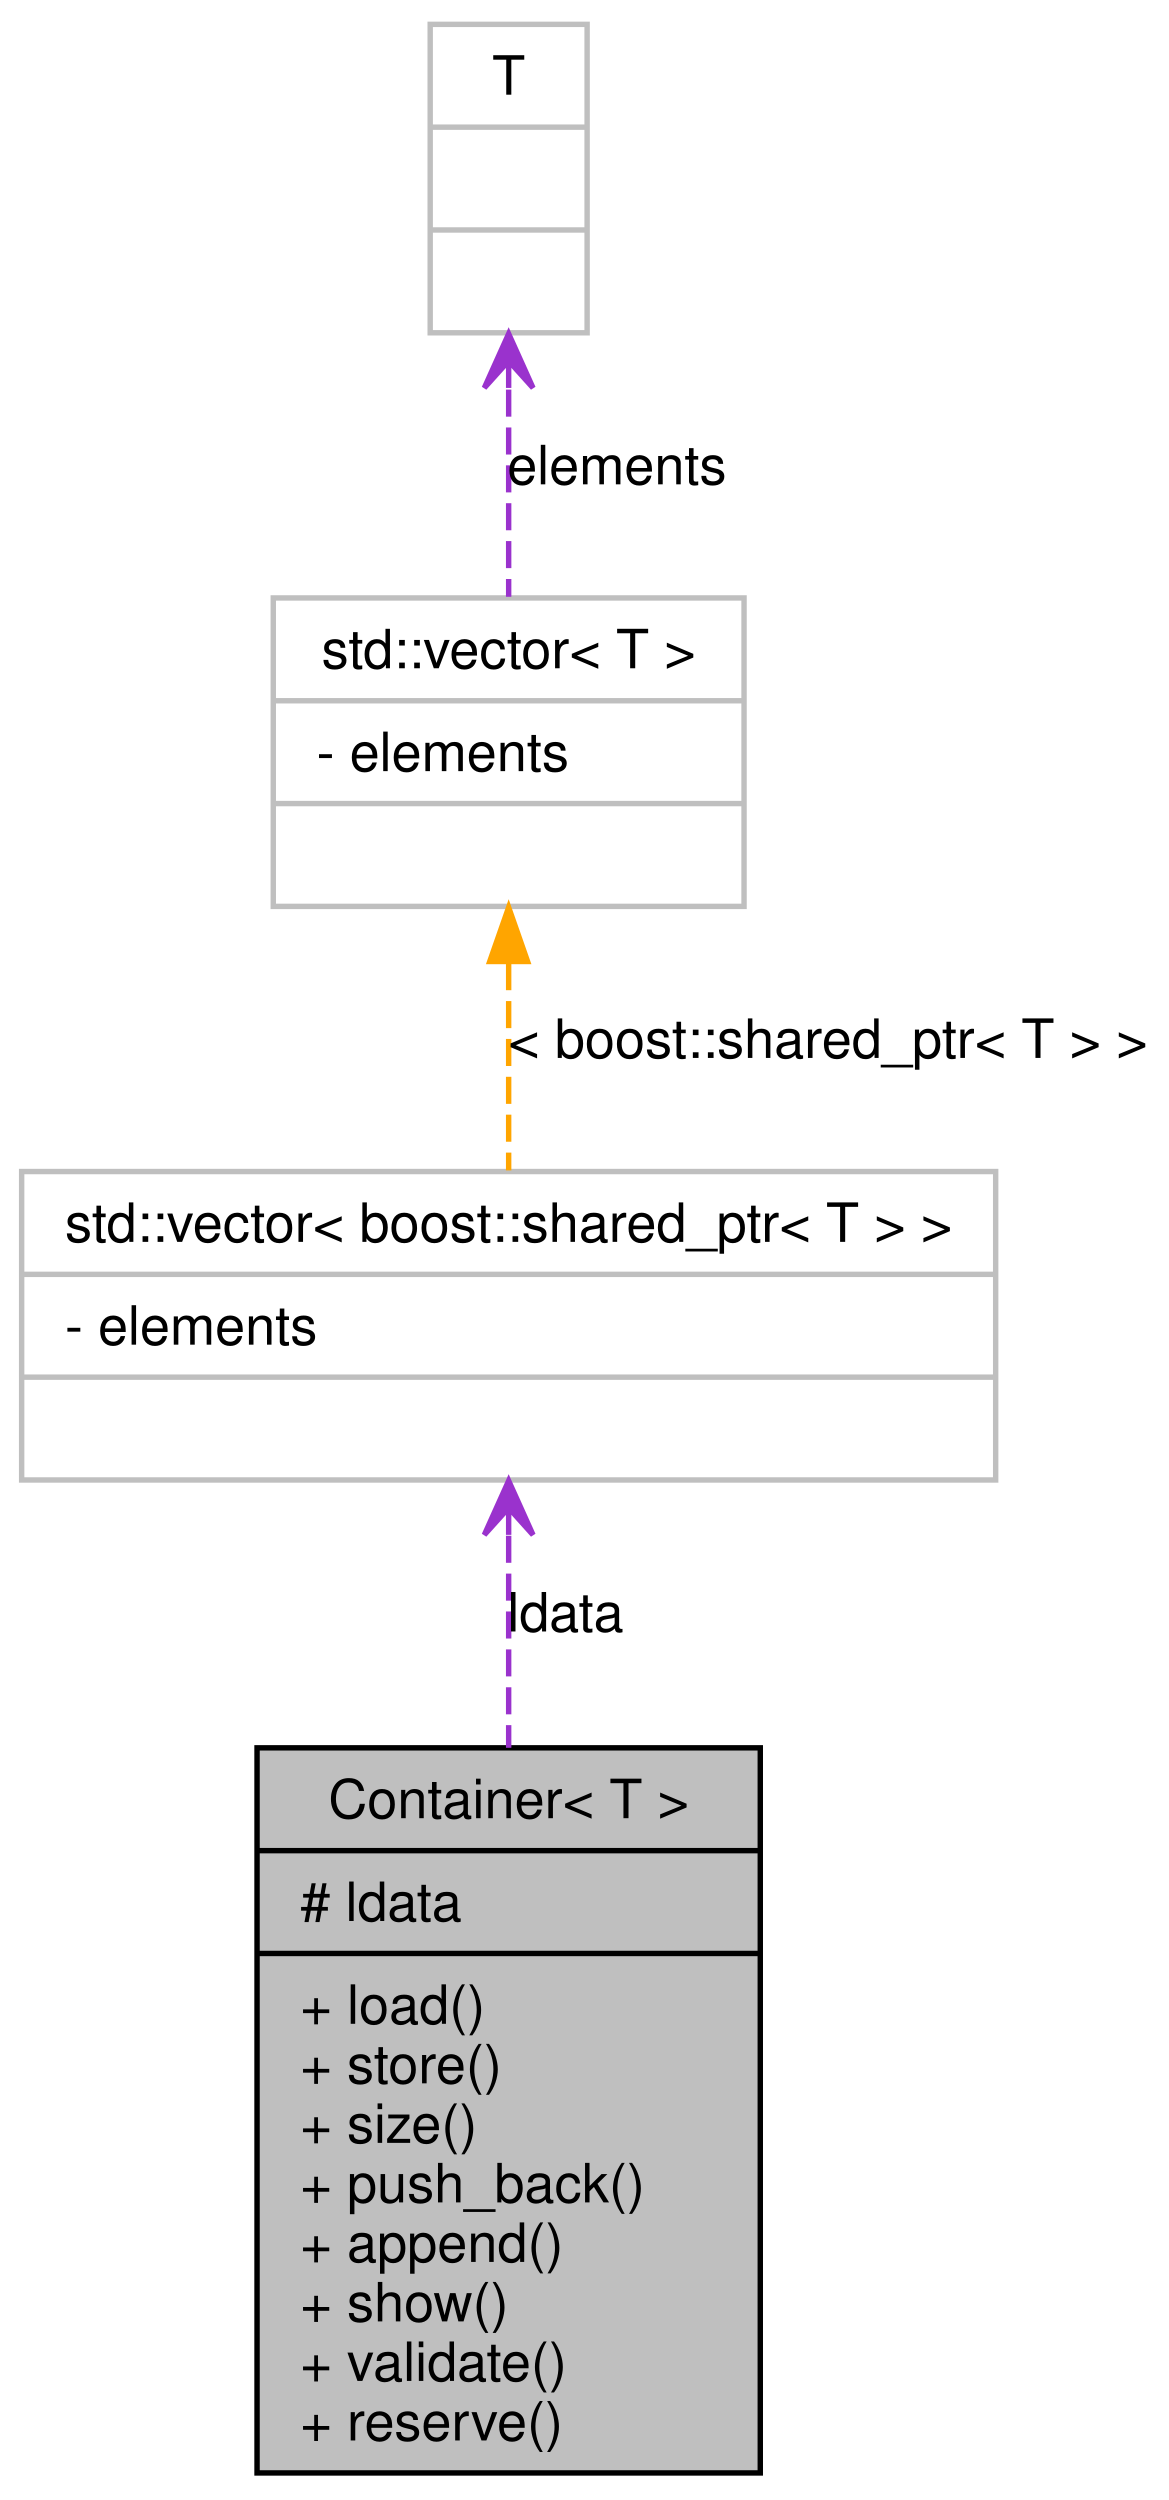
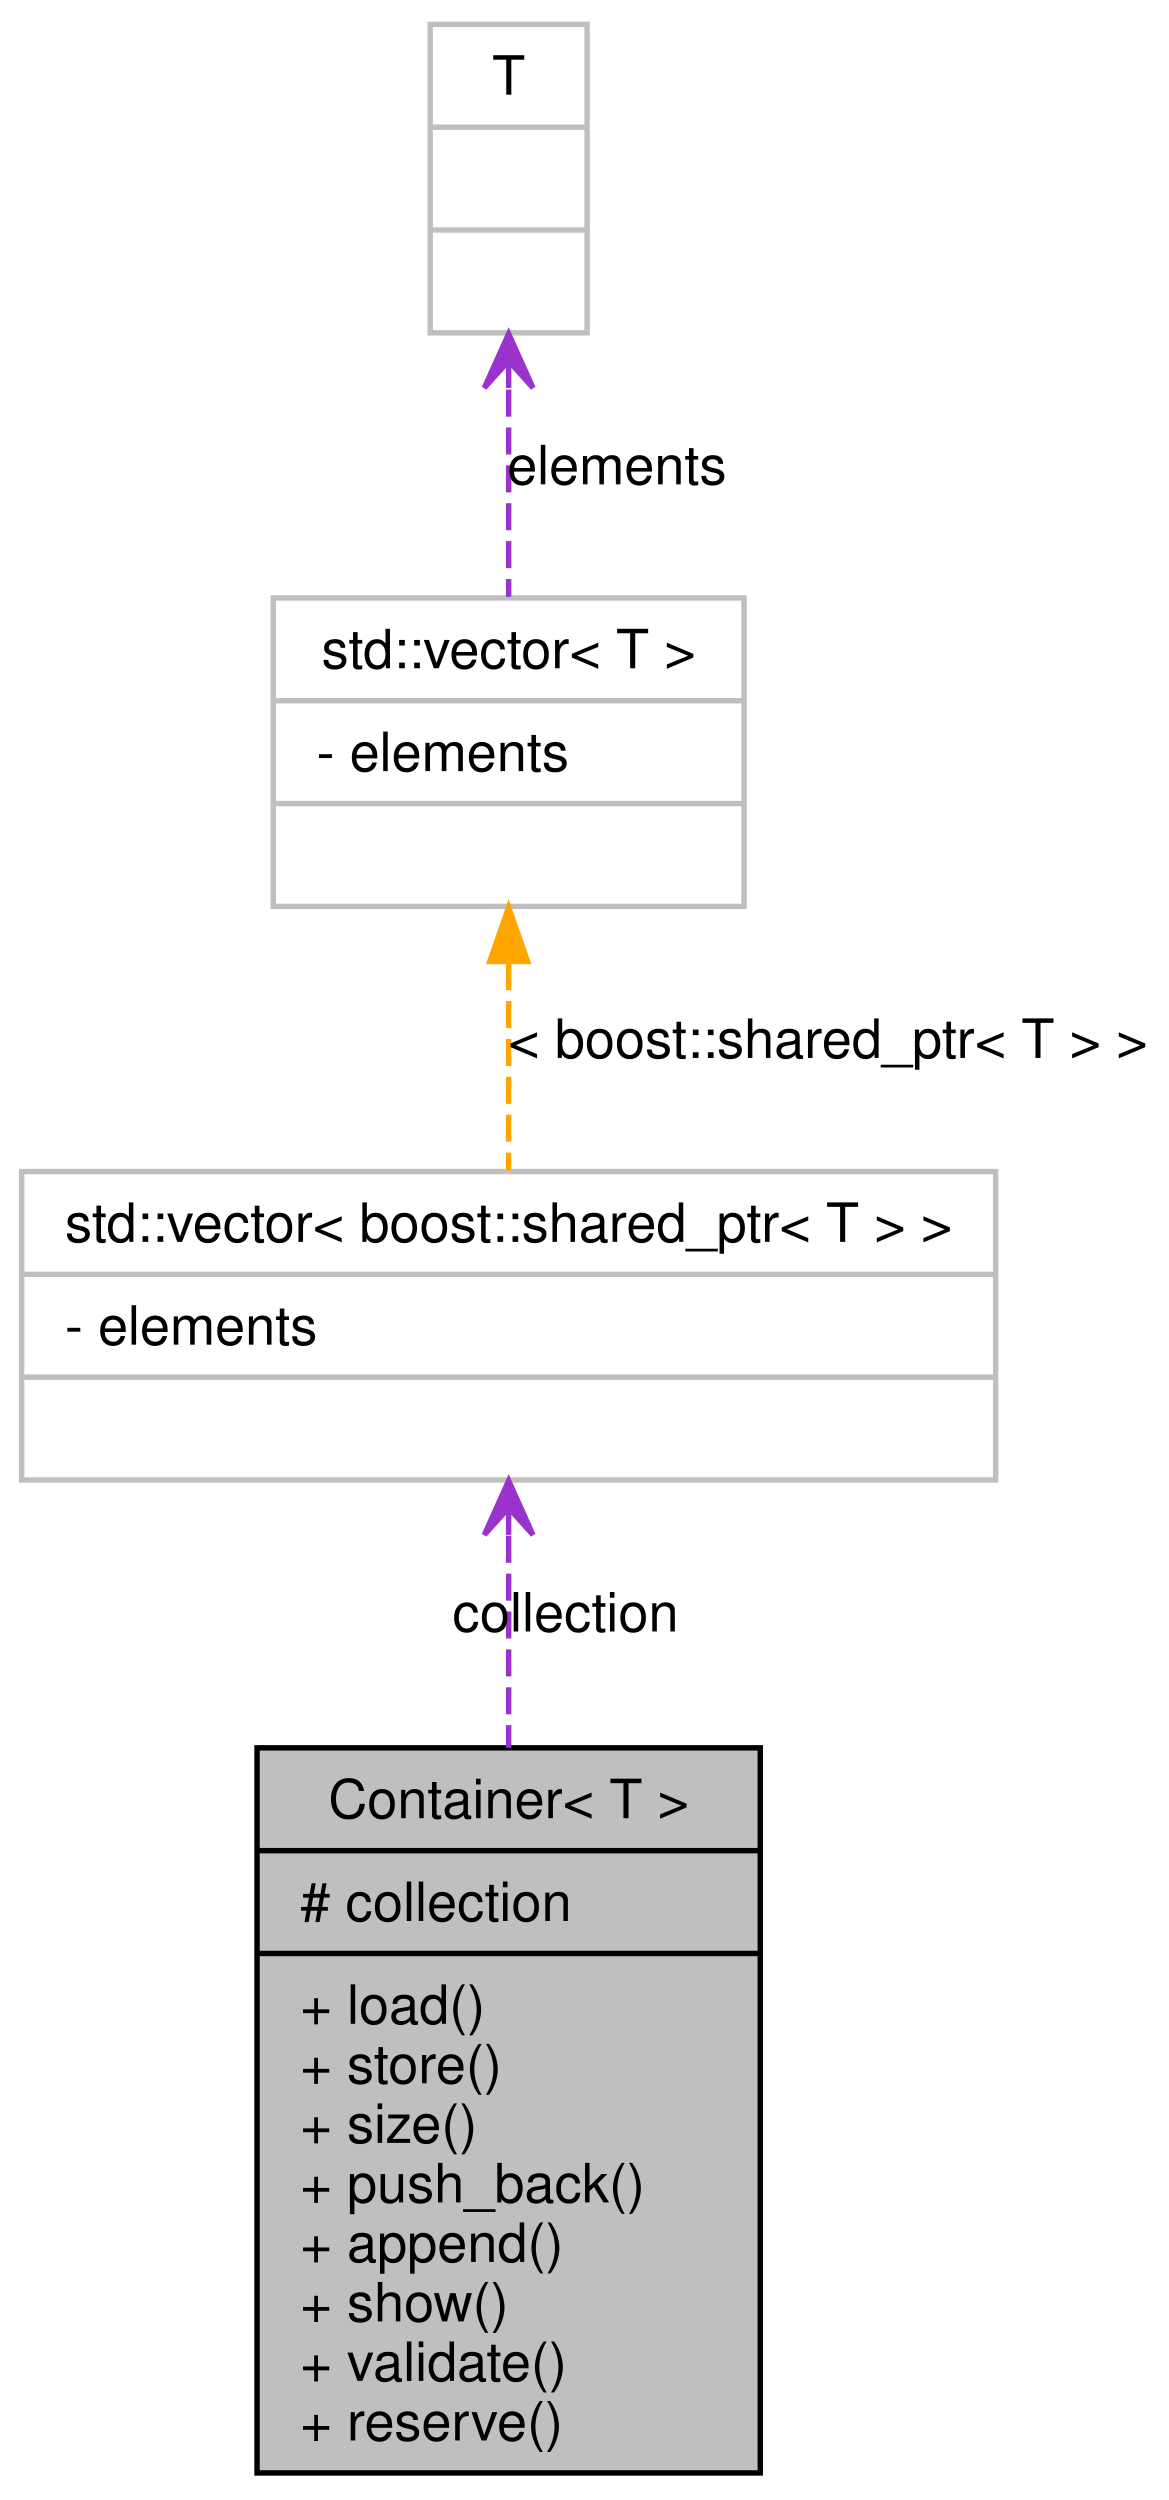
<svg xmlns="http://www.w3.org/2000/svg" xmlns:xlink="http://www.w3.org/1999/xlink" width="216pt" height="462pt" viewBox="0.00 0.00 216.00 462.00">
  <g id="graph1" class="graph" transform="scale(1 1) rotate(0) translate(4 458)">
    <polygon fill="white" stroke="white" points="-4,5 -4,-458 213,-458 213,5 -4,5" />
    <g id="node1" class="node">
      <polygon fill="#bfbfbf" stroke="black" points="43.5,-1 43.5,-135 136.5,-135 136.5,-1 43.5,-1" />
      <text text-anchor="middle" x="90" y="-122" font-family="Helvetica,sans-Serif" font-size="10.00">Container&lt; T &gt;</text>
      <polyline fill="none" stroke="black" points="43.5,-116 136.5,-116 " />
-       <text text-anchor="start" x="51.5" y="-103" font-family="Helvetica,sans-Serif" font-size="10.00"># ldata</text>
+       <text text-anchor="start" x="51.5" y="-103" font-family="Helvetica,sans-Serif" font-size="10.00"># collection</text>
      <polyline fill="none" stroke="black" points="43.5,-97 136.5,-97 " />
      <text text-anchor="start" x="51.5" y="-84" font-family="Helvetica,sans-Serif" font-size="10.00">+ load()</text>
      <text text-anchor="start" x="51.5" y="-73" font-family="Helvetica,sans-Serif" font-size="10.00">+ store()</text>
      <text text-anchor="start" x="51.5" y="-62" font-family="Helvetica,sans-Serif" font-size="10.00">+ size()</text>
      <text text-anchor="start" x="51.5" y="-51" font-family="Helvetica,sans-Serif" font-size="10.00">+ push_back()</text>
      <text text-anchor="start" x="51.5" y="-40" font-family="Helvetica,sans-Serif" font-size="10.00">+ append()</text>
      <text text-anchor="start" x="51.5" y="-29" font-family="Helvetica,sans-Serif" font-size="10.00">+ show()</text>
      <text text-anchor="start" x="51.5" y="-18" font-family="Helvetica,sans-Serif" font-size="10.00">+ validate()</text>
      <text text-anchor="start" x="51.5" y="-7" font-family="Helvetica,sans-Serif" font-size="10.00">+ reserve()</text>
    </g>
    <g id="node2" class="node">
      <polygon fill="white" stroke="#bfbfbf" points="0,-184.5 0,-241.5 180,-241.5 180,-184.5 0,-184.5" />
      <text text-anchor="middle" x="90" y="-228.5" font-family="Helvetica,sans-Serif" font-size="10.00">std::vector&lt; boost::shared_ptr&lt; T &gt; &gt;</text>
      <polyline fill="none" stroke="#bfbfbf" points="0,-222.5 180,-222.5 " />
      <text text-anchor="start" x="8" y="-209.5" font-family="Helvetica,sans-Serif" font-size="10.00">- elements</text>
      <polyline fill="none" stroke="#bfbfbf" points="0,-203.5 180,-203.5 " />
      <text text-anchor="middle" x="90" y="-190.5" font-family="Helvetica,sans-Serif" font-size="10.00"> </text>
    </g>
    <g id="edge2" class="edge">
      <path fill="none" stroke="#9a32cd" stroke-dasharray="5,2" d="M90,-174.197C90,-162.118 90,-148.433 90,-135.002" />
      <polygon fill="#9a32cd" stroke="#9a32cd" points="90,-184.353 85.5,-174.353 90,-179.353 90,-174.353 90,-174.353 90,-174.353 90,-179.353 94.5,-174.353 90,-184.353 90,-184.353" />
-       <text text-anchor="middle" x="100.5" y="-156.5" font-family="Helvetica,sans-Serif" font-size="10.00">ldata</text>
+       <text text-anchor="middle" x="100.5" y="-156.5" font-family="Helvetica,sans-Serif" font-size="10.00">collection</text>
    </g>
    <g id="node4" class="node">
      <a xlink:title="STL class.">
        <polygon fill="white" stroke="#bfbfbf" points="46.5,-290.5 46.5,-347.5 133.5,-347.5 133.5,-290.5 46.5,-290.5" />
        <text text-anchor="middle" x="90" y="-334.5" font-family="Helvetica,sans-Serif" font-size="10.00">std::vector&lt; T &gt;</text>
        <polyline fill="none" stroke="#bfbfbf" points="46.5,-328.5 133.5,-328.5 " />
        <text text-anchor="start" x="54.5" y="-315.5" font-family="Helvetica,sans-Serif" font-size="10.00">- elements</text>
        <polyline fill="none" stroke="#bfbfbf" points="46.5,-309.5 133.5,-309.5 " />
        <text text-anchor="middle" x="90" y="-296.5" font-family="Helvetica,sans-Serif" font-size="10.00"> </text>
      </a>
    </g>
    <g id="edge4" class="edge">
      <path fill="none" stroke="orange" stroke-dasharray="5,2" d="M90,-280.005C90,-267.326 90,-253.494 90,-241.708" />
      <polygon fill="orange" stroke="orange" points="86.5,-280.315 90,-290.315 93.5,-280.315 86.5,-280.315" />
      <text text-anchor="middle" x="149" y="-262.5" font-family="Helvetica,sans-Serif" font-size="10.00">&lt; boost::shared_ptr&lt; T &gt; &gt;</text>
    </g>
    <g id="node6" class="node">
      <polygon fill="white" stroke="#bfbfbf" points="75.5,-396.5 75.5,-453.5 104.5,-453.5 104.5,-396.5 75.5,-396.5" />
      <text text-anchor="middle" x="90" y="-440.5" font-family="Helvetica,sans-Serif" font-size="10.00">T</text>
      <polyline fill="none" stroke="#bfbfbf" points="75.5,-434.5 104.5,-434.5 " />
      <text text-anchor="middle" x="90" y="-421.5" font-family="Helvetica,sans-Serif" font-size="10.00"> </text>
      <polyline fill="none" stroke="#bfbfbf" points="75.5,-415.5 104.5,-415.5 " />
      <text text-anchor="middle" x="90" y="-402.5" font-family="Helvetica,sans-Serif" font-size="10.00"> </text>
    </g>
    <g id="edge6" class="edge">
      <path fill="none" stroke="#9a32cd" stroke-dasharray="5,2" d="M90,-386.005C90,-373.326 90,-359.494 90,-347.708" />
      <polygon fill="#9a32cd" stroke="#9a32cd" points="90,-396.315 85.5,-386.315 90,-391.315 90,-386.315 90,-386.315 90,-386.315 90,-391.315 94.5,-386.315 90,-396.315 90,-396.315" />
      <text text-anchor="middle" x="110" y="-368.5" font-family="Helvetica,sans-Serif" font-size="10.00">elements</text>
    </g>
  </g>
</svg>
